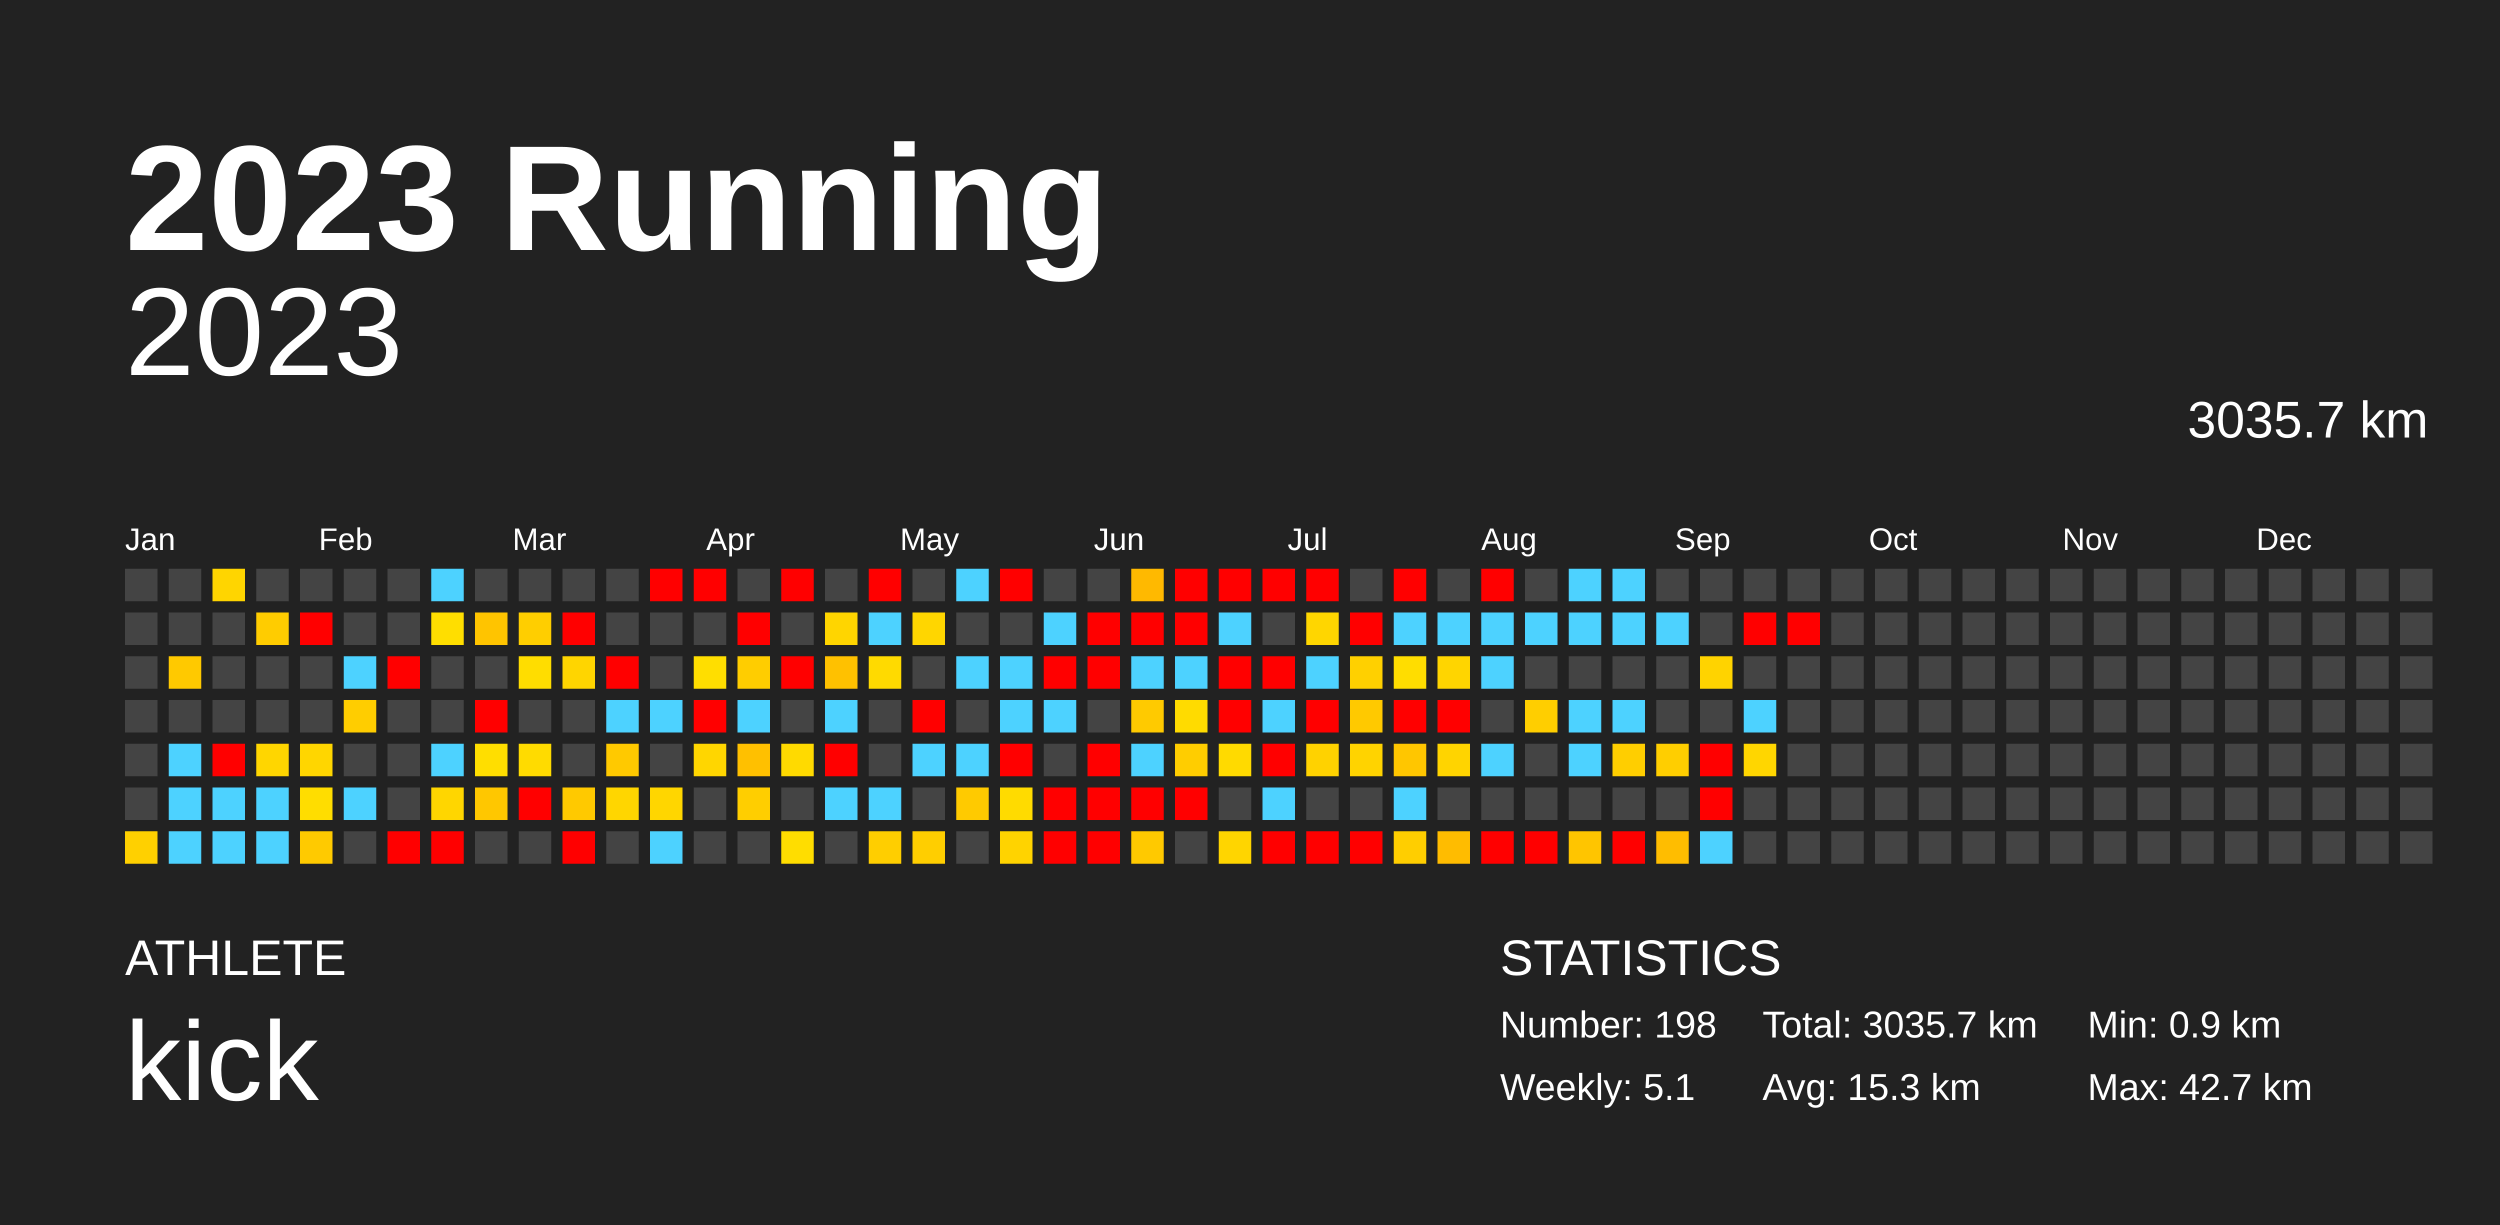
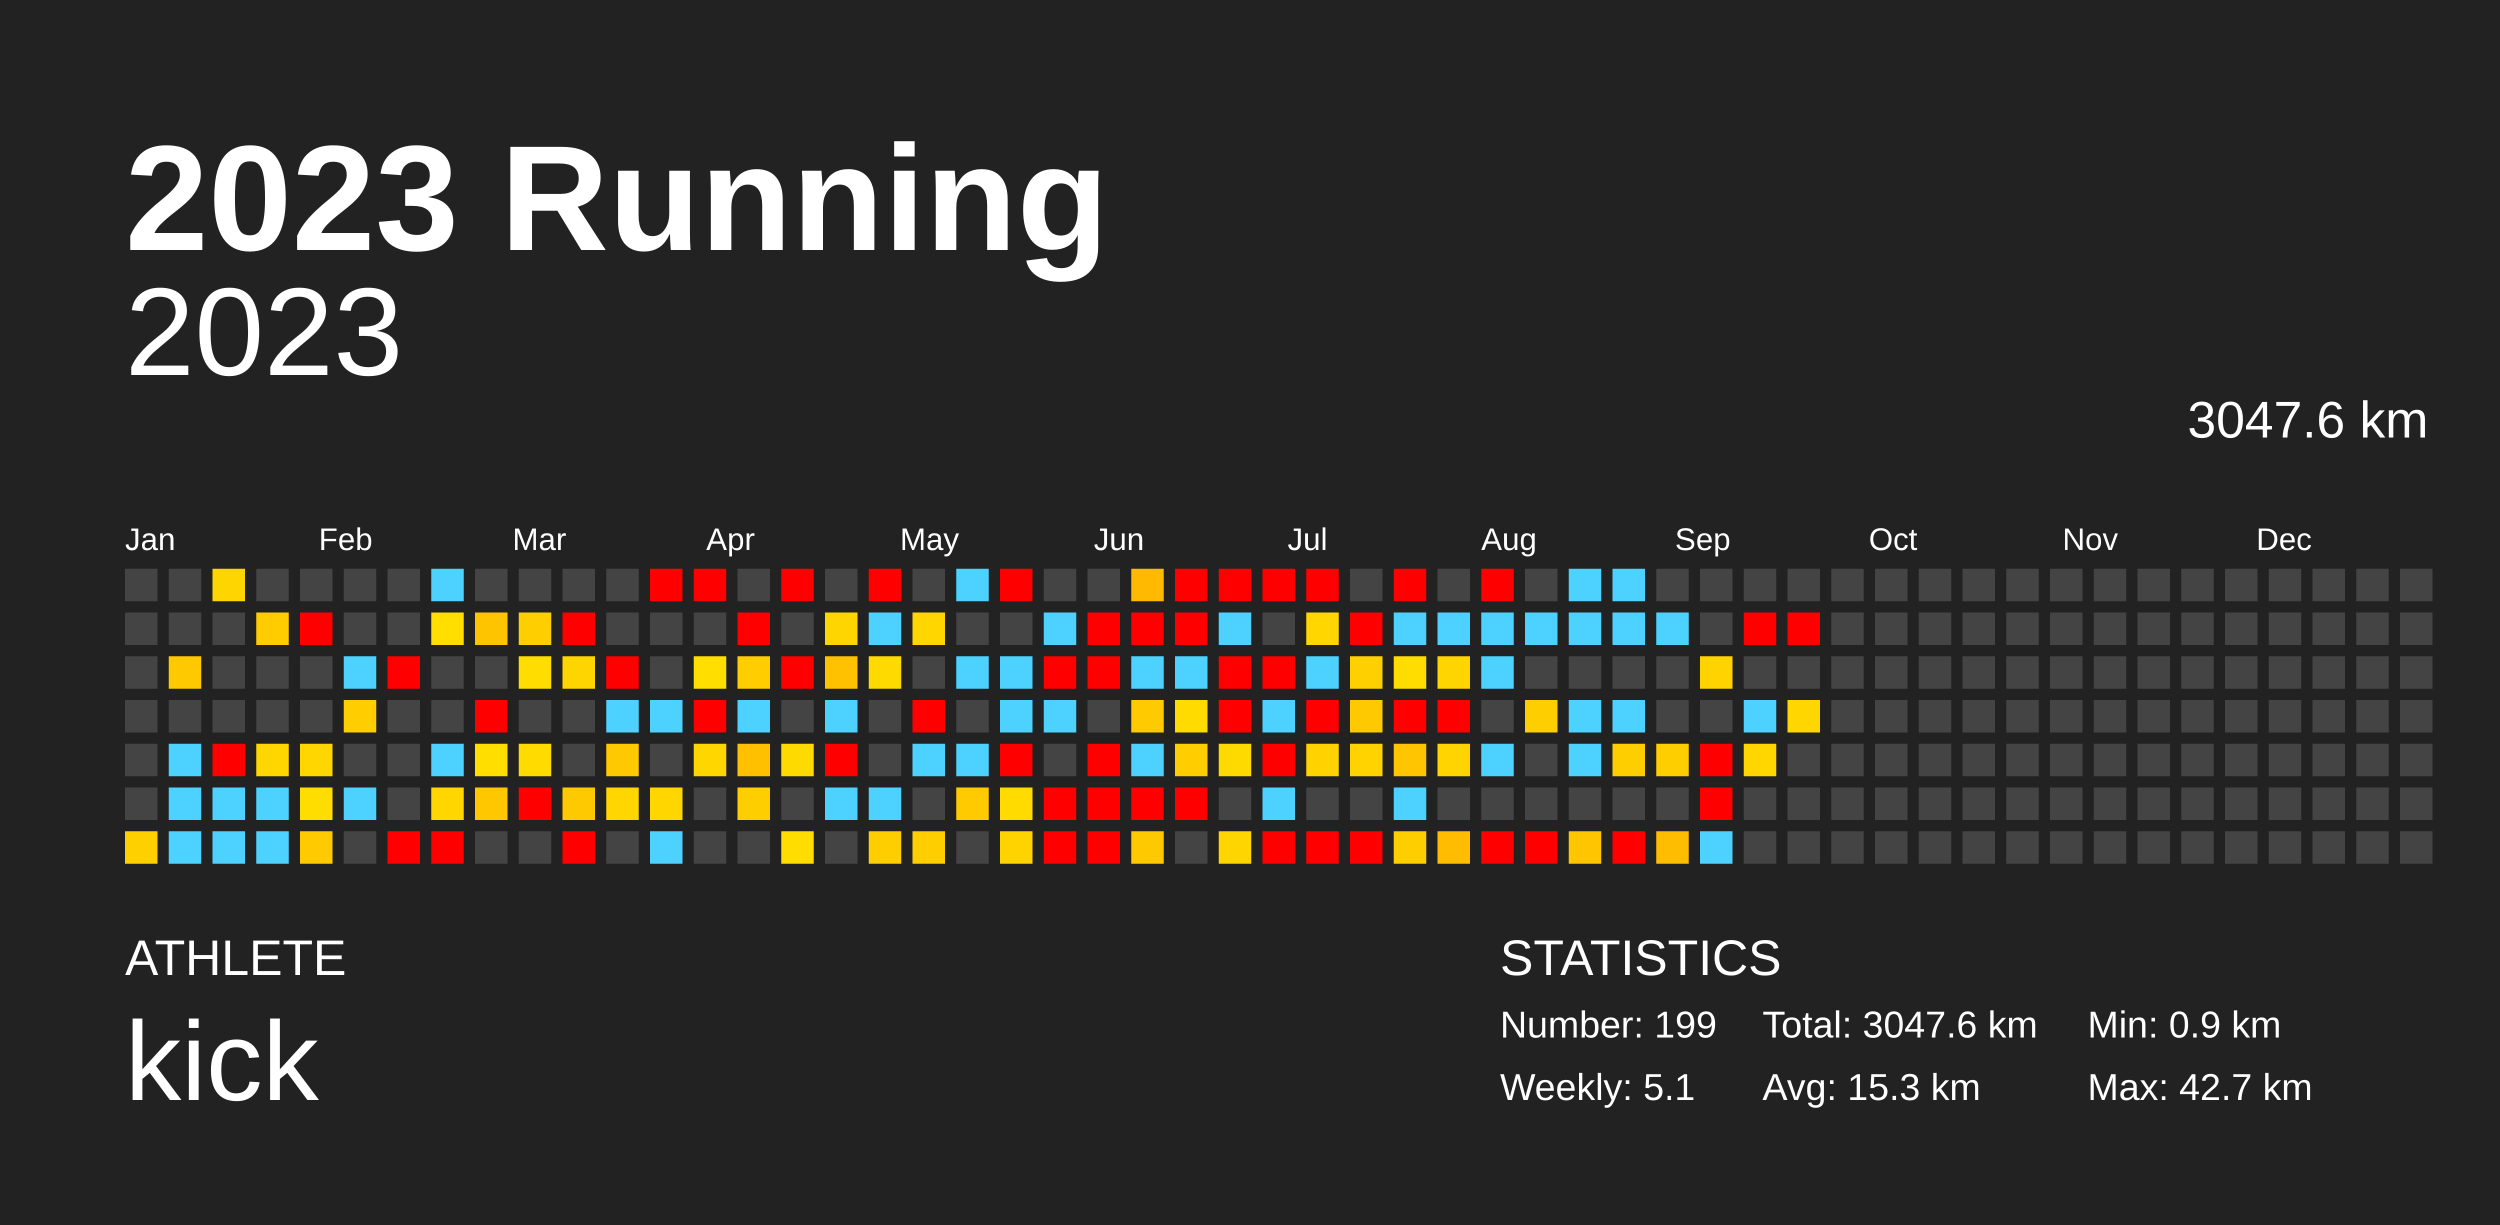
<svg xmlns="http://www.w3.org/2000/svg" baseProfile="full" height="98mm" version="1.1" viewBox="0,0,200,98" width="200mm">
  <defs />
  <rect fill="#222222" height="98" width="200" x="0" y="0" />
  <text fill="#FFFFFF" style="font-size:12px; font-family:Arial; font-weight:bold;" x="10" y="20">2023 Running</text>
  <text fill="#FFFFFF" style="font-size:4px; font-family:Arial" x="10" y="78">ATHLETE</text>
  <text fill="#FFFFFF" style="font-size:9px; font-family:Arial" x="10" y="88">kick</text>
  <text fill="#FFFFFF" style="font-size:4px; font-family:Arial" x="120" y="78">STATISTICS</text>
-   <text fill="#FFFFFF" style="font-size:3px; font-family:Arial" x="120" y="83">Number: 198</text>
+   <text fill="#FFFFFF" style="font-size:3px; font-family:Arial" x="120" y="83">Number: 199</text>
  <text fill="#FFFFFF" style="font-size:3px; font-family:Arial" x="120" y="88">Weekly: 5.1</text>
-   <text fill="#FFFFFF" style="font-size:3px; font-family:Arial" x="141" y="83">Total: 3035.7 km</text>
+   <text fill="#FFFFFF" style="font-size:3px; font-family:Arial" x="141" y="83">Total: 3047.6 km</text>
  <text fill="#FFFFFF" style="font-size:3px; font-family:Arial" x="141" y="88">Avg: 15.3 km</text>
  <text fill="#FFFFFF" style="font-size:3px; font-family:Arial" x="167" y="83">Min: 0.9 km</text>
  <text fill="#FFFFFF" style="font-size:3px; font-family:Arial" x="167" y="88">Max: 42.7 km</text>
  <text alignment-baseline="hanging" fill="#FFFFFF" style="font-size:10.0px; font-family:Arial;" x="10" y="30">2023</text>
-   <text alignment-baseline="hanging" fill="#FFFFFF" style="font-size:4.125px; font-family:Arial;" x="175" y="35">3035.7 km</text>
+   <text alignment-baseline="hanging" fill="#FFFFFF" style="font-size:4.125px; font-family:Arial;" x="175" y="35">3047.6 km</text>
  <text fill="#FFFFFF" style="font-size:2.5px; font-family:Arial" x="10.0" y="44">Jan</text>
  <text fill="#FFFFFF" style="font-size:2.5px; font-family:Arial" x="25.5" y="44">Feb</text>
  <text fill="#FFFFFF" style="font-size:2.5px; font-family:Arial" x="41.0" y="44">Mar</text>
  <text fill="#FFFFFF" style="font-size:2.5px; font-family:Arial" x="56.5" y="44">Apr</text>
  <text fill="#FFFFFF" style="font-size:2.5px; font-family:Arial" x="72.0" y="44">May</text>
  <text fill="#FFFFFF" style="font-size:2.5px; font-family:Arial" x="87.5" y="44">Jun</text>
  <text fill="#FFFFFF" style="font-size:2.5px; font-family:Arial" x="103.0" y="44">Jul</text>
  <text fill="#FFFFFF" style="font-size:2.5px; font-family:Arial" x="118.5" y="44">Aug</text>
  <text fill="#FFFFFF" style="font-size:2.5px; font-family:Arial" x="134.0" y="44">Sep</text>
  <text fill="#FFFFFF" style="font-size:2.5px; font-family:Arial" x="149.5" y="44">Oct</text>
  <text fill="#FFFFFF" style="font-size:2.5px; font-family:Arial" x="165.0" y="44">Nov</text>
  <text fill="#FFFFFF" style="font-size:2.5px; font-family:Arial" x="180.5" y="44">Dec</text>
  <rect fill="#444444" height="2.6" width="2.6" x="10.0" y="45.5" />
  <rect fill="#444444" height="2.6" width="2.6" x="10.0" y="49.0" />
  <rect fill="#444444" height="2.6" width="2.6" x="10.0" y="52.5" />
  <rect fill="#444444" height="2.6" width="2.6" x="10.0" y="56.0" />
  <rect fill="#444444" height="2.6" width="2.6" x="10.0" y="59.5" />
  <rect fill="#444444" height="2.6" width="2.6" x="10.0" y="63.0" />
  <rect fill="#ffd000" height="2.6" width="2.6" x="10.0" y="66.5" />
  <rect fill="#444444" height="2.6" width="2.6" x="13.5" y="45.5" />
  <rect fill="#444444" height="2.6" width="2.6" x="13.5" y="49.0" />
  <rect fill="#ffc900" height="2.6" width="2.6" x="13.5" y="52.5" />
  <rect fill="#444444" height="2.6" width="2.6" x="13.5" y="56.0" />
  <rect fill="#4dd2ff" height="2.6" width="2.6" x="13.5" y="59.5" />
  <rect fill="#4dd2ff" height="2.6" width="2.6" x="13.5" y="63.0" />
  <rect fill="#4dd2ff" height="2.6" width="2.6" x="13.5" y="66.5" />
  <rect fill="#ffd500" height="2.6" width="2.6" x="17.0" y="45.5" />
  <rect fill="#444444" height="2.6" width="2.6" x="17.0" y="49.0" />
  <rect fill="#444444" height="2.6" width="2.6" x="17.0" y="52.5" />
  <rect fill="#444444" height="2.6" width="2.6" x="17.0" y="56.0" />
  <rect fill="red" height="2.6" width="2.6" x="17.0" y="59.5" />
  <rect fill="#4dd2ff" height="2.6" width="2.6" x="17.0" y="63.0" />
  <rect fill="#4dd2ff" height="2.6" width="2.6" x="17.0" y="66.5" />
  <rect fill="#444444" height="2.6" width="2.6" x="20.5" y="45.5" />
  <rect fill="#ffcc00" height="2.6" width="2.6" x="20.5" y="49.0" />
  <rect fill="#444444" height="2.6" width="2.6" x="20.5" y="52.5" />
  <rect fill="#444444" height="2.6" width="2.6" x="20.5" y="56.0" />
  <rect fill="#ffd600" height="2.6" width="2.6" x="20.5" y="59.5" />
  <rect fill="#4dd2ff" height="2.6" width="2.6" x="20.5" y="63.0" />
  <rect fill="#4dd2ff" height="2.6" width="2.6" x="20.5" y="66.5" />
  <rect fill="#444444" height="2.6" width="2.6" x="24.0" y="45.5" />
  <rect fill="red" height="2.6" width="2.6" x="24.0" y="49.0" />
  <rect fill="#444444" height="2.6" width="2.6" x="24.0" y="52.5" />
  <rect fill="#444444" height="2.6" width="2.6" x="24.0" y="56.0" />
  <rect fill="#ffd600" height="2.6" width="2.6" x="24.0" y="59.5" />
  <rect fill="#ffdd00" height="2.6" width="2.6" x="24.0" y="63.0" />
  <rect fill="#ffca00" height="2.6" width="2.6" x="24.0" y="66.5" />
  <rect fill="#444444" height="2.6" width="2.6" x="27.5" y="45.5" />
  <rect fill="#444444" height="2.6" width="2.6" x="27.5" y="49.0" />
  <rect fill="#4dd2ff" height="2.6" width="2.6" x="27.5" y="52.5" />
  <rect fill="#ffcd00" height="2.6" width="2.6" x="27.5" y="56.0" />
  <rect fill="#444444" height="2.6" width="2.6" x="27.5" y="59.5" />
  <rect fill="#4dd2ff" height="2.6" width="2.6" x="27.5" y="63.0" />
  <rect fill="#444444" height="2.6" width="2.6" x="27.5" y="66.5" />
  <rect fill="#444444" height="2.6" width="2.6" x="31.0" y="45.5" />
  <rect fill="#444444" height="2.6" width="2.6" x="31.0" y="49.0" />
  <rect fill="red" height="2.6" width="2.6" x="31.0" y="52.5" />
  <rect fill="#444444" height="2.6" width="2.6" x="31.0" y="56.0" />
  <rect fill="#444444" height="2.6" width="2.6" x="31.0" y="59.5" />
  <rect fill="#444444" height="2.6" width="2.6" x="31.0" y="63.0" />
  <rect fill="red" height="2.6" width="2.6" x="31.0" y="66.5" />
  <rect fill="#4dd2ff" height="2.6" width="2.6" x="34.5" y="45.5" />
  <rect fill="#ffde00" height="2.6" width="2.6" x="34.5" y="49.0" />
  <rect fill="#444444" height="2.6" width="2.6" x="34.5" y="52.5" />
  <rect fill="#444444" height="2.6" width="2.6" x="34.5" y="56.0" />
  <rect fill="#4dd2ff" height="2.6" width="2.6" x="34.5" y="59.5" />
  <rect fill="#ffd600" height="2.6" width="2.6" x="34.5" y="63.0" />
  <rect fill="red" height="2.6" width="2.6" x="34.5" y="66.5" />
  <rect fill="#444444" height="2.6" width="2.6" x="38.0" y="45.5" />
  <rect fill="#ffc400" height="2.6" width="2.6" x="38.0" y="49.0" />
  <rect fill="#444444" height="2.6" width="2.6" x="38.0" y="52.5" />
  <rect fill="red" height="2.6" width="2.6" x="38.0" y="56.0" />
  <rect fill="#ffde00" height="2.6" width="2.6" x="38.0" y="59.5" />
  <rect fill="#ffc700" height="2.6" width="2.6" x="38.0" y="63.0" />
  <rect fill="#444444" height="2.6" width="2.6" x="38.0" y="66.5" />
  <rect fill="#444444" height="2.6" width="2.6" x="41.5" y="45.5" />
  <rect fill="#ffce00" height="2.6" width="2.6" x="41.5" y="49.0" />
  <rect fill="#ffdd00" height="2.6" width="2.6" x="41.5" y="52.5" />
  <rect fill="#444444" height="2.6" width="2.6" x="41.5" y="56.0" />
  <rect fill="#ffdb00" height="2.6" width="2.6" x="41.5" y="59.5" />
  <rect fill="red" height="2.6" width="2.6" x="41.5" y="63.0" />
  <rect fill="#444444" height="2.6" width="2.6" x="41.5" y="66.5" />
  <rect fill="#444444" height="2.6" width="2.6" x="45.0" y="45.5" />
  <rect fill="red" height="2.6" width="2.6" x="45.0" y="49.0" />
  <rect fill="#ffd500" height="2.6" width="2.6" x="45.0" y="52.5" />
  <rect fill="#444444" height="2.6" width="2.6" x="45.0" y="56.0" />
  <rect fill="#444444" height="2.6" width="2.6" x="45.0" y="59.5" />
  <rect fill="#ffc900" height="2.6" width="2.6" x="45.0" y="63.0" />
  <rect fill="red" height="2.6" width="2.6" x="45.0" y="66.5" />
  <rect fill="#444444" height="2.6" width="2.6" x="48.5" y="45.5" />
  <rect fill="#444444" height="2.6" width="2.6" x="48.5" y="49.0" />
  <rect fill="red" height="2.6" width="2.6" x="48.5" y="52.5" />
  <rect fill="#4dd2ff" height="2.6" width="2.6" x="48.5" y="56.0" />
  <rect fill="#ffc900" height="2.6" width="2.6" x="48.5" y="59.5" />
  <rect fill="#ffd600" height="2.6" width="2.6" x="48.5" y="63.0" />
  <rect fill="#444444" height="2.6" width="2.6" x="48.5" y="66.5" />
  <rect fill="red" height="2.6" width="2.6" x="52.0" y="45.5" />
  <rect fill="#444444" height="2.6" width="2.6" x="52.0" y="49.0" />
  <rect fill="#444444" height="2.6" width="2.6" x="52.0" y="52.5" />
  <rect fill="#4dd2ff" height="2.6" width="2.6" x="52.0" y="56.0" />
  <rect fill="#444444" height="2.6" width="2.6" x="52.0" y="59.5" />
  <rect fill="#ffd600" height="2.6" width="2.6" x="52.0" y="63.0" />
  <rect fill="#4dd2ff" height="2.6" width="2.6" x="52.0" y="66.5" />
  <rect fill="red" height="2.6" width="2.6" x="55.5" y="45.5" />
  <rect fill="#444444" height="2.6" width="2.6" x="55.5" y="49.0" />
  <rect fill="#ffde00" height="2.6" width="2.6" x="55.5" y="52.5" />
  <rect fill="red" height="2.6" width="2.6" x="55.5" y="56.0" />
  <rect fill="#ffd600" height="2.6" width="2.6" x="55.5" y="59.5" />
  <rect fill="#444444" height="2.6" width="2.6" x="55.5" y="63.0" />
  <rect fill="#444444" height="2.6" width="2.6" x="55.5" y="66.5" />
  <rect fill="#444444" height="2.6" width="2.6" x="59.0" y="45.5" />
  <rect fill="red" height="2.6" width="2.6" x="59.0" y="49.0" />
  <rect fill="#ffcd00" height="2.6" width="2.6" x="59.0" y="52.5" />
  <rect fill="#4dd2ff" height="2.6" width="2.6" x="59.0" y="56.0" />
  <rect fill="#ffc000" height="2.6" width="2.6" x="59.0" y="59.5" />
  <rect fill="#ffce00" height="2.6" width="2.6" x="59.0" y="63.0" />
  <rect fill="#444444" height="2.6" width="2.6" x="59.0" y="66.5" />
  <rect fill="red" height="2.6" width="2.6" x="62.5" y="45.5" />
  <rect fill="#444444" height="2.6" width="2.6" x="62.5" y="49.0" />
  <rect fill="red" height="2.6" width="2.6" x="62.5" y="52.5" />
  <rect fill="#444444" height="2.6" width="2.6" x="62.5" y="56.0" />
  <rect fill="#ffda00" height="2.6" width="2.6" x="62.5" y="59.5" />
  <rect fill="#444444" height="2.6" width="2.6" x="62.5" y="63.0" />
  <rect fill="#ffdd00" height="2.6" width="2.6" x="62.5" y="66.5" />
  <rect fill="#444444" height="2.6" width="2.6" x="66.0" y="45.5" />
  <rect fill="#ffd500" height="2.6" width="2.6" x="66.0" y="49.0" />
  <rect fill="#ffc100" height="2.6" width="2.6" x="66.0" y="52.5" />
  <rect fill="#4dd2ff" height="2.6" width="2.6" x="66.0" y="56.0" />
  <rect fill="red" height="2.6" width="2.6" x="66.0" y="59.5" />
  <rect fill="#4dd2ff" height="2.6" width="2.6" x="66.0" y="63.0" />
  <rect fill="#444444" height="2.6" width="2.6" x="66.0" y="66.5" />
  <rect fill="red" height="2.6" width="2.6" x="69.5" y="45.5" />
  <rect fill="#4dd2ff" height="2.6" width="2.6" x="69.5" y="49.0" />
  <rect fill="#ffda00" height="2.6" width="2.6" x="69.5" y="52.5" />
  <rect fill="#444444" height="2.6" width="2.6" x="69.5" y="56.0" />
  <rect fill="#444444" height="2.6" width="2.6" x="69.5" y="59.5" />
  <rect fill="#4dd2ff" height="2.6" width="2.6" x="69.5" y="63.0" />
  <rect fill="#ffce00" height="2.6" width="2.6" x="69.5" y="66.5" />
  <rect fill="#444444" height="2.6" width="2.6" x="73.0" y="45.5" />
  <rect fill="#ffd600" height="2.6" width="2.6" x="73.0" y="49.0" />
  <rect fill="#444444" height="2.6" width="2.6" x="73.0" y="52.5" />
  <rect fill="red" height="2.6" width="2.6" x="73.0" y="56.0" />
  <rect fill="#4dd2ff" height="2.6" width="2.6" x="73.0" y="59.5" />
  <rect fill="#444444" height="2.6" width="2.6" x="73.0" y="63.0" />
  <rect fill="#ffce00" height="2.6" width="2.6" x="73.0" y="66.5" />
  <rect fill="#4dd2ff" height="2.6" width="2.6" x="76.5" y="45.5" />
  <rect fill="#444444" height="2.6" width="2.6" x="76.5" y="49.0" />
  <rect fill="#4dd2ff" height="2.6" width="2.6" x="76.5" y="52.5" />
  <rect fill="#444444" height="2.6" width="2.6" x="76.5" y="56.0" />
  <rect fill="#4dd2ff" height="2.6" width="2.6" x="76.5" y="59.5" />
  <rect fill="#ffca00" height="2.6" width="2.6" x="76.5" y="63.0" />
  <rect fill="#444444" height="2.6" width="2.6" x="76.5" y="66.5" />
  <rect fill="red" height="2.6" width="2.6" x="80.0" y="45.5" />
  <rect fill="#444444" height="2.6" width="2.6" x="80.0" y="49.0" />
  <rect fill="#4dd2ff" height="2.6" width="2.6" x="80.0" y="52.5" />
  <rect fill="#4dd2ff" height="2.6" width="2.6" x="80.0" y="56.0" />
  <rect fill="red" height="2.6" width="2.6" x="80.0" y="59.5" />
  <rect fill="#ffdb00" height="2.6" width="2.6" x="80.0" y="63.0" />
  <rect fill="#ffd300" height="2.6" width="2.6" x="80.0" y="66.5" />
  <rect fill="#444444" height="2.6" width="2.6" x="83.5" y="45.5" />
  <rect fill="#4dd2ff" height="2.6" width="2.6" x="83.5" y="49.0" />
  <rect fill="red" height="2.6" width="2.6" x="83.5" y="52.5" />
  <rect fill="#4dd2ff" height="2.6" width="2.6" x="83.5" y="56.0" />
  <rect fill="#444444" height="2.6" width="2.6" x="83.5" y="59.5" />
  <rect fill="red" height="2.6" width="2.6" x="83.5" y="63.0" />
  <rect fill="red" height="2.6" width="2.6" x="83.5" y="66.5" />
  <rect fill="#444444" height="2.6" width="2.6" x="87.0" y="45.5" />
  <rect fill="red" height="2.6" width="2.6" x="87.0" y="49.0" />
  <rect fill="red" height="2.6" width="2.6" x="87.0" y="52.5" />
  <rect fill="#444444" height="2.6" width="2.6" x="87.0" y="56.0" />
  <rect fill="red" height="2.6" width="2.6" x="87.0" y="59.5" />
  <rect fill="red" height="2.6" width="2.6" x="87.0" y="63.0" />
  <rect fill="red" height="2.6" width="2.6" x="87.0" y="66.5" />
  <rect fill="#ffb900" height="2.6" width="2.6" x="90.5" y="45.5" />
  <rect fill="red" height="2.6" width="2.6" x="90.5" y="49.0" />
  <rect fill="#4dd2ff" height="2.6" width="2.6" x="90.5" y="52.5" />
  <rect fill="#ffca00" height="2.6" width="2.6" x="90.5" y="56.0" />
  <rect fill="#4dd2ff" height="2.6" width="2.6" x="90.5" y="59.5" />
  <rect fill="red" height="2.6" width="2.6" x="90.5" y="63.0" />
  <rect fill="#ffc900" height="2.6" width="2.6" x="90.5" y="66.5" />
  <rect fill="red" height="2.6" width="2.6" x="94.0" y="45.5" />
  <rect fill="red" height="2.6" width="2.6" x="94.0" y="49.0" />
  <rect fill="#4dd2ff" height="2.6" width="2.6" x="94.0" y="52.5" />
  <rect fill="#ffdb00" height="2.6" width="2.6" x="94.0" y="56.0" />
  <rect fill="#ffcd00" height="2.6" width="2.6" x="94.0" y="59.5" />
  <rect fill="red" height="2.6" width="2.6" x="94.0" y="63.0" />
  <rect fill="#444444" height="2.6" width="2.6" x="94.0" y="66.5" />
  <rect fill="red" height="2.6" width="2.6" x="97.5" y="45.5" />
  <rect fill="#4dd2ff" height="2.6" width="2.6" x="97.5" y="49.0" />
  <rect fill="red" height="2.6" width="2.6" x="97.5" y="52.5" />
  <rect fill="red" height="2.6" width="2.6" x="97.5" y="56.0" />
  <rect fill="#ffda00" height="2.6" width="2.6" x="97.5" y="59.5" />
  <rect fill="#444444" height="2.6" width="2.6" x="97.5" y="63.0" />
  <rect fill="#ffd500" height="2.6" width="2.6" x="97.5" y="66.5" />
  <rect fill="red" height="2.6" width="2.6" x="101.0" y="45.5" />
  <rect fill="#444444" height="2.6" width="2.6" x="101.0" y="49.0" />
  <rect fill="red" height="2.6" width="2.6" x="101.0" y="52.5" />
  <rect fill="#4dd2ff" height="2.6" width="2.6" x="101.0" y="56.0" />
  <rect fill="red" height="2.6" width="2.6" x="101.0" y="59.5" />
  <rect fill="#4dd2ff" height="2.6" width="2.6" x="101.0" y="63.0" />
  <rect fill="red" height="2.6" width="2.6" x="101.0" y="66.5" />
  <rect fill="red" height="2.6" width="2.6" x="104.5" y="45.5" />
  <rect fill="#ffd600" height="2.6" width="2.6" x="104.5" y="49.0" />
  <rect fill="#4dd2ff" height="2.6" width="2.6" x="104.5" y="52.5" />
  <rect fill="red" height="2.6" width="2.6" x="104.5" y="56.0" />
  <rect fill="#ffd200" height="2.6" width="2.6" x="104.5" y="59.5" />
  <rect fill="#444444" height="2.6" width="2.6" x="104.5" y="63.0" />
  <rect fill="red" height="2.6" width="2.6" x="104.5" y="66.5" />
  <rect fill="#444444" height="2.6" width="2.6" x="108.0" y="45.5" />
  <rect fill="red" height="2.6" width="2.6" x="108.0" y="49.0" />
  <rect fill="#ffd000" height="2.6" width="2.6" x="108.0" y="52.5" />
  <rect fill="#ffc900" height="2.6" width="2.6" x="108.0" y="56.0" />
  <rect fill="#ffd300" height="2.6" width="2.6" x="108.0" y="59.5" />
  <rect fill="#444444" height="2.6" width="2.6" x="108.0" y="63.0" />
  <rect fill="red" height="2.6" width="2.6" x="108.0" y="66.5" />
  <rect fill="red" height="2.6" width="2.6" x="111.5" y="45.5" />
  <rect fill="#4dd2ff" height="2.6" width="2.6" x="111.5" y="49.0" />
  <rect fill="#ffdd00" height="2.6" width="2.6" x="111.5" y="52.5" />
  <rect fill="red" height="2.6" width="2.6" x="111.5" y="56.0" />
  <rect fill="#ffc600" height="2.6" width="2.6" x="111.5" y="59.5" />
  <rect fill="#4dd2ff" height="2.6" width="2.6" x="111.5" y="63.0" />
  <rect fill="#ffce00" height="2.6" width="2.6" x="111.5" y="66.5" />
  <rect fill="#444444" height="2.6" width="2.6" x="115.0" y="45.5" />
  <rect fill="#4dd2ff" height="2.6" width="2.6" x="115.0" y="49.0" />
  <rect fill="#ffd500" height="2.6" width="2.6" x="115.0" y="52.5" />
  <rect fill="red" height="2.6" width="2.6" x="115.0" y="56.0" />
  <rect fill="#ffd400" height="2.6" width="2.6" x="115.0" y="59.5" />
  <rect fill="#444444" height="2.6" width="2.6" x="115.0" y="63.0" />
  <rect fill="#ffbc00" height="2.6" width="2.6" x="115.0" y="66.5" />
  <rect fill="red" height="2.6" width="2.6" x="118.5" y="45.5" />
  <rect fill="#4dd2ff" height="2.6" width="2.6" x="118.5" y="49.0" />
  <rect fill="#4dd2ff" height="2.6" width="2.6" x="118.5" y="52.5" />
  <rect fill="#444444" height="2.6" width="2.6" x="118.5" y="56.0" />
  <rect fill="#4dd2ff" height="2.6" width="2.6" x="118.5" y="59.5" />
  <rect fill="#444444" height="2.6" width="2.6" x="118.5" y="63.0" />
  <rect fill="red" height="2.6" width="2.6" x="118.5" y="66.5" />
  <rect fill="#444444" height="2.6" width="2.6" x="122.0" y="45.5" />
  <rect fill="#4dd2ff" height="2.6" width="2.6" x="122.0" y="49.0" />
  <rect fill="#444444" height="2.6" width="2.6" x="122.0" y="52.5" />
  <rect fill="#ffce00" height="2.6" width="2.6" x="122.0" y="56.0" />
  <rect fill="#444444" height="2.6" width="2.6" x="122.0" y="59.5" />
  <rect fill="#444444" height="2.6" width="2.6" x="122.0" y="63.0" />
  <rect fill="red" height="2.6" width="2.6" x="122.0" y="66.5" />
  <rect fill="#4dd2ff" height="2.6" width="2.6" x="125.5" y="45.5" />
  <rect fill="#4dd2ff" height="2.6" width="2.6" x="125.5" y="49.0" />
  <rect fill="#444444" height="2.6" width="2.6" x="125.5" y="52.5" />
  <rect fill="#4dd2ff" height="2.6" width="2.6" x="125.5" y="56.0" />
  <rect fill="#4dd2ff" height="2.6" width="2.6" x="125.5" y="59.5" />
  <rect fill="#444444" height="2.6" width="2.6" x="125.5" y="63.0" />
  <rect fill="#ffc500" height="2.6" width="2.6" x="125.5" y="66.5" />
  <rect fill="#4dd2ff" height="2.6" width="2.6" x="129.0" y="45.5" />
  <rect fill="#4dd2ff" height="2.6" width="2.6" x="129.0" y="49.0" />
  <rect fill="#444444" height="2.6" width="2.6" x="129.0" y="52.5" />
  <rect fill="#4dd2ff" height="2.6" width="2.6" x="129.0" y="56.0" />
  <rect fill="#ffce00" height="2.6" width="2.6" x="129.0" y="59.5" />
  <rect fill="#444444" height="2.6" width="2.6" x="129.0" y="63.0" />
  <rect fill="red" height="2.6" width="2.6" x="129.0" y="66.5" />
  <rect fill="#444444" height="2.6" width="2.6" x="132.5" y="45.5" />
  <rect fill="#4dd2ff" height="2.6" width="2.6" x="132.5" y="49.0" />
  <rect fill="#444444" height="2.6" width="2.6" x="132.5" y="52.5" />
  <rect fill="#444444" height="2.6" width="2.6" x="132.5" y="56.0" />
  <rect fill="#ffce00" height="2.6" width="2.6" x="132.5" y="59.5" />
  <rect fill="#444444" height="2.6" width="2.6" x="132.5" y="63.0" />
  <rect fill="#ffbd00" height="2.6" width="2.6" x="132.5" y="66.5" />
  <rect fill="#444444" height="2.6" width="2.6" x="136.0" y="45.5" />
  <rect fill="#444444" height="2.6" width="2.6" x="136.0" y="49.0" />
  <rect fill="#ffd300" height="2.6" width="2.6" x="136.0" y="52.5" />
  <rect fill="#444444" height="2.6" width="2.6" x="136.0" y="56.0" />
  <rect fill="red" height="2.6" width="2.6" x="136.0" y="59.5" />
  <rect fill="red" height="2.6" width="2.6" x="136.0" y="63.0" />
  <rect fill="#4dd2ff" height="2.6" width="2.6" x="136.0" y="66.5" />
  <rect fill="#444444" height="2.6" width="2.6" x="139.5" y="45.5" />
  <rect fill="red" height="2.6" width="2.6" x="139.5" y="49.0" />
  <rect fill="#444444" height="2.6" width="2.6" x="139.5" y="52.5" />
  <rect fill="#4dd2ff" height="2.6" width="2.6" x="139.5" y="56.0" />
  <rect fill="#ffd600" height="2.6" width="2.6" x="139.5" y="59.5" />
  <rect fill="#444444" height="2.6" width="2.6" x="139.5" y="63.0" />
  <rect fill="#444444" height="2.6" width="2.6" x="139.5" y="66.5" />
  <rect fill="#444444" height="2.6" width="2.6" x="143.0" y="45.5" />
  <rect fill="red" height="2.6" width="2.6" x="143.0" y="49.0" />
  <rect fill="#444444" height="2.6" width="2.6" x="143.0" y="52.5" />
-   <rect fill="#444444" height="2.6" width="2.6" x="143.0" y="56.0" />
+   <rect fill="#ffd600" height="2.6" width="2.6" x="143.0" y="56.0" />
  <rect fill="#444444" height="2.6" width="2.6" x="143.0" y="59.5" />
  <rect fill="#444444" height="2.6" width="2.6" x="143.0" y="63.0" />
  <rect fill="#444444" height="2.6" width="2.6" x="143.0" y="66.5" />
  <rect fill="#444444" height="2.6" width="2.6" x="146.5" y="45.5" />
  <rect fill="#444444" height="2.6" width="2.6" x="146.5" y="49.0" />
  <rect fill="#444444" height="2.6" width="2.6" x="146.5" y="52.5" />
  <rect fill="#444444" height="2.6" width="2.6" x="146.5" y="56.0" />
  <rect fill="#444444" height="2.6" width="2.6" x="146.5" y="59.5" />
  <rect fill="#444444" height="2.6" width="2.6" x="146.5" y="63.0" />
  <rect fill="#444444" height="2.6" width="2.6" x="146.5" y="66.5" />
  <rect fill="#444444" height="2.6" width="2.6" x="150.0" y="45.5" />
  <rect fill="#444444" height="2.6" width="2.6" x="150.0" y="49.0" />
  <rect fill="#444444" height="2.6" width="2.6" x="150.0" y="52.5" />
  <rect fill="#444444" height="2.6" width="2.6" x="150.0" y="56.0" />
  <rect fill="#444444" height="2.6" width="2.6" x="150.0" y="59.5" />
  <rect fill="#444444" height="2.6" width="2.6" x="150.0" y="63.0" />
  <rect fill="#444444" height="2.6" width="2.6" x="150.0" y="66.5" />
  <rect fill="#444444" height="2.6" width="2.6" x="153.5" y="45.5" />
  <rect fill="#444444" height="2.6" width="2.6" x="153.5" y="49.0" />
  <rect fill="#444444" height="2.6" width="2.6" x="153.5" y="52.5" />
  <rect fill="#444444" height="2.6" width="2.6" x="153.5" y="56.0" />
  <rect fill="#444444" height="2.6" width="2.6" x="153.5" y="59.5" />
  <rect fill="#444444" height="2.6" width="2.6" x="153.5" y="63.0" />
  <rect fill="#444444" height="2.6" width="2.6" x="153.5" y="66.5" />
  <rect fill="#444444" height="2.6" width="2.6" x="157.0" y="45.5" />
  <rect fill="#444444" height="2.6" width="2.6" x="157.0" y="49.0" />
  <rect fill="#444444" height="2.6" width="2.6" x="157.0" y="52.5" />
  <rect fill="#444444" height="2.6" width="2.6" x="157.0" y="56.0" />
  <rect fill="#444444" height="2.6" width="2.6" x="157.0" y="59.5" />
  <rect fill="#444444" height="2.6" width="2.6" x="157.0" y="63.0" />
  <rect fill="#444444" height="2.6" width="2.6" x="157.0" y="66.5" />
  <rect fill="#444444" height="2.6" width="2.6" x="160.5" y="45.5" />
  <rect fill="#444444" height="2.6" width="2.6" x="160.5" y="49.0" />
  <rect fill="#444444" height="2.6" width="2.6" x="160.5" y="52.5" />
  <rect fill="#444444" height="2.6" width="2.6" x="160.5" y="56.0" />
  <rect fill="#444444" height="2.6" width="2.6" x="160.5" y="59.5" />
  <rect fill="#444444" height="2.6" width="2.6" x="160.5" y="63.0" />
  <rect fill="#444444" height="2.6" width="2.6" x="160.5" y="66.5" />
  <rect fill="#444444" height="2.6" width="2.6" x="164.0" y="45.5" />
  <rect fill="#444444" height="2.6" width="2.6" x="164.0" y="49.0" />
  <rect fill="#444444" height="2.6" width="2.6" x="164.0" y="52.5" />
  <rect fill="#444444" height="2.6" width="2.6" x="164.0" y="56.0" />
  <rect fill="#444444" height="2.6" width="2.6" x="164.0" y="59.5" />
  <rect fill="#444444" height="2.6" width="2.6" x="164.0" y="63.0" />
  <rect fill="#444444" height="2.6" width="2.6" x="164.0" y="66.5" />
  <rect fill="#444444" height="2.6" width="2.6" x="167.5" y="45.5" />
  <rect fill="#444444" height="2.6" width="2.6" x="167.5" y="49.0" />
  <rect fill="#444444" height="2.6" width="2.6" x="167.5" y="52.5" />
  <rect fill="#444444" height="2.6" width="2.6" x="167.5" y="56.0" />
  <rect fill="#444444" height="2.6" width="2.6" x="167.5" y="59.5" />
  <rect fill="#444444" height="2.6" width="2.6" x="167.5" y="63.0" />
  <rect fill="#444444" height="2.6" width="2.6" x="167.5" y="66.5" />
  <rect fill="#444444" height="2.6" width="2.6" x="171.0" y="45.5" />
  <rect fill="#444444" height="2.6" width="2.6" x="171.0" y="49.0" />
  <rect fill="#444444" height="2.6" width="2.6" x="171.0" y="52.5" />
  <rect fill="#444444" height="2.6" width="2.6" x="171.0" y="56.0" />
  <rect fill="#444444" height="2.6" width="2.6" x="171.0" y="59.5" />
  <rect fill="#444444" height="2.6" width="2.6" x="171.0" y="63.0" />
  <rect fill="#444444" height="2.6" width="2.6" x="171.0" y="66.5" />
  <rect fill="#444444" height="2.6" width="2.6" x="174.5" y="45.5" />
  <rect fill="#444444" height="2.6" width="2.6" x="174.5" y="49.0" />
  <rect fill="#444444" height="2.6" width="2.6" x="174.5" y="52.5" />
  <rect fill="#444444" height="2.6" width="2.6" x="174.5" y="56.0" />
  <rect fill="#444444" height="2.6" width="2.6" x="174.5" y="59.5" />
  <rect fill="#444444" height="2.6" width="2.6" x="174.5" y="63.0" />
  <rect fill="#444444" height="2.6" width="2.6" x="174.5" y="66.5" />
  <rect fill="#444444" height="2.6" width="2.6" x="178.0" y="45.5" />
  <rect fill="#444444" height="2.6" width="2.6" x="178.0" y="49.0" />
  <rect fill="#444444" height="2.6" width="2.6" x="178.0" y="52.5" />
  <rect fill="#444444" height="2.6" width="2.6" x="178.0" y="56.0" />
  <rect fill="#444444" height="2.6" width="2.6" x="178.0" y="59.5" />
  <rect fill="#444444" height="2.6" width="2.6" x="178.0" y="63.0" />
  <rect fill="#444444" height="2.6" width="2.6" x="178.0" y="66.5" />
  <rect fill="#444444" height="2.6" width="2.6" x="181.5" y="45.5" />
  <rect fill="#444444" height="2.6" width="2.6" x="181.5" y="49.0" />
  <rect fill="#444444" height="2.6" width="2.6" x="181.5" y="52.5" />
  <rect fill="#444444" height="2.6" width="2.6" x="181.5" y="56.0" />
  <rect fill="#444444" height="2.6" width="2.6" x="181.5" y="59.5" />
  <rect fill="#444444" height="2.6" width="2.6" x="181.5" y="63.0" />
  <rect fill="#444444" height="2.6" width="2.6" x="181.5" y="66.5" />
  <rect fill="#444444" height="2.6" width="2.6" x="185.0" y="45.5" />
  <rect fill="#444444" height="2.6" width="2.6" x="185.0" y="49.0" />
  <rect fill="#444444" height="2.6" width="2.6" x="185.0" y="52.5" />
  <rect fill="#444444" height="2.6" width="2.6" x="185.0" y="56.0" />
  <rect fill="#444444" height="2.6" width="2.6" x="185.0" y="59.5" />
  <rect fill="#444444" height="2.6" width="2.6" x="185.0" y="63.0" />
  <rect fill="#444444" height="2.6" width="2.6" x="185.0" y="66.5" />
  <rect fill="#444444" height="2.6" width="2.6" x="188.5" y="45.5" />
  <rect fill="#444444" height="2.6" width="2.6" x="188.5" y="49.0" />
  <rect fill="#444444" height="2.6" width="2.6" x="188.5" y="52.5" />
  <rect fill="#444444" height="2.6" width="2.6" x="188.5" y="56.0" />
  <rect fill="#444444" height="2.6" width="2.6" x="188.5" y="59.5" />
  <rect fill="#444444" height="2.6" width="2.6" x="188.5" y="63.0" />
  <rect fill="#444444" height="2.6" width="2.6" x="188.5" y="66.5" />
  <rect fill="#444444" height="2.6" width="2.6" x="192.0" y="45.5" />
  <rect fill="#444444" height="2.6" width="2.6" x="192.0" y="49.0" />
  <rect fill="#444444" height="2.6" width="2.6" x="192.0" y="52.5" />
  <rect fill="#444444" height="2.6" width="2.6" x="192.0" y="56.0" />
  <rect fill="#444444" height="2.6" width="2.6" x="192.0" y="59.5" />
  <rect fill="#444444" height="2.6" width="2.6" x="192.0" y="63.0" />
  <rect fill="#444444" height="2.6" width="2.6" x="192.0" y="66.5" />
</svg>
